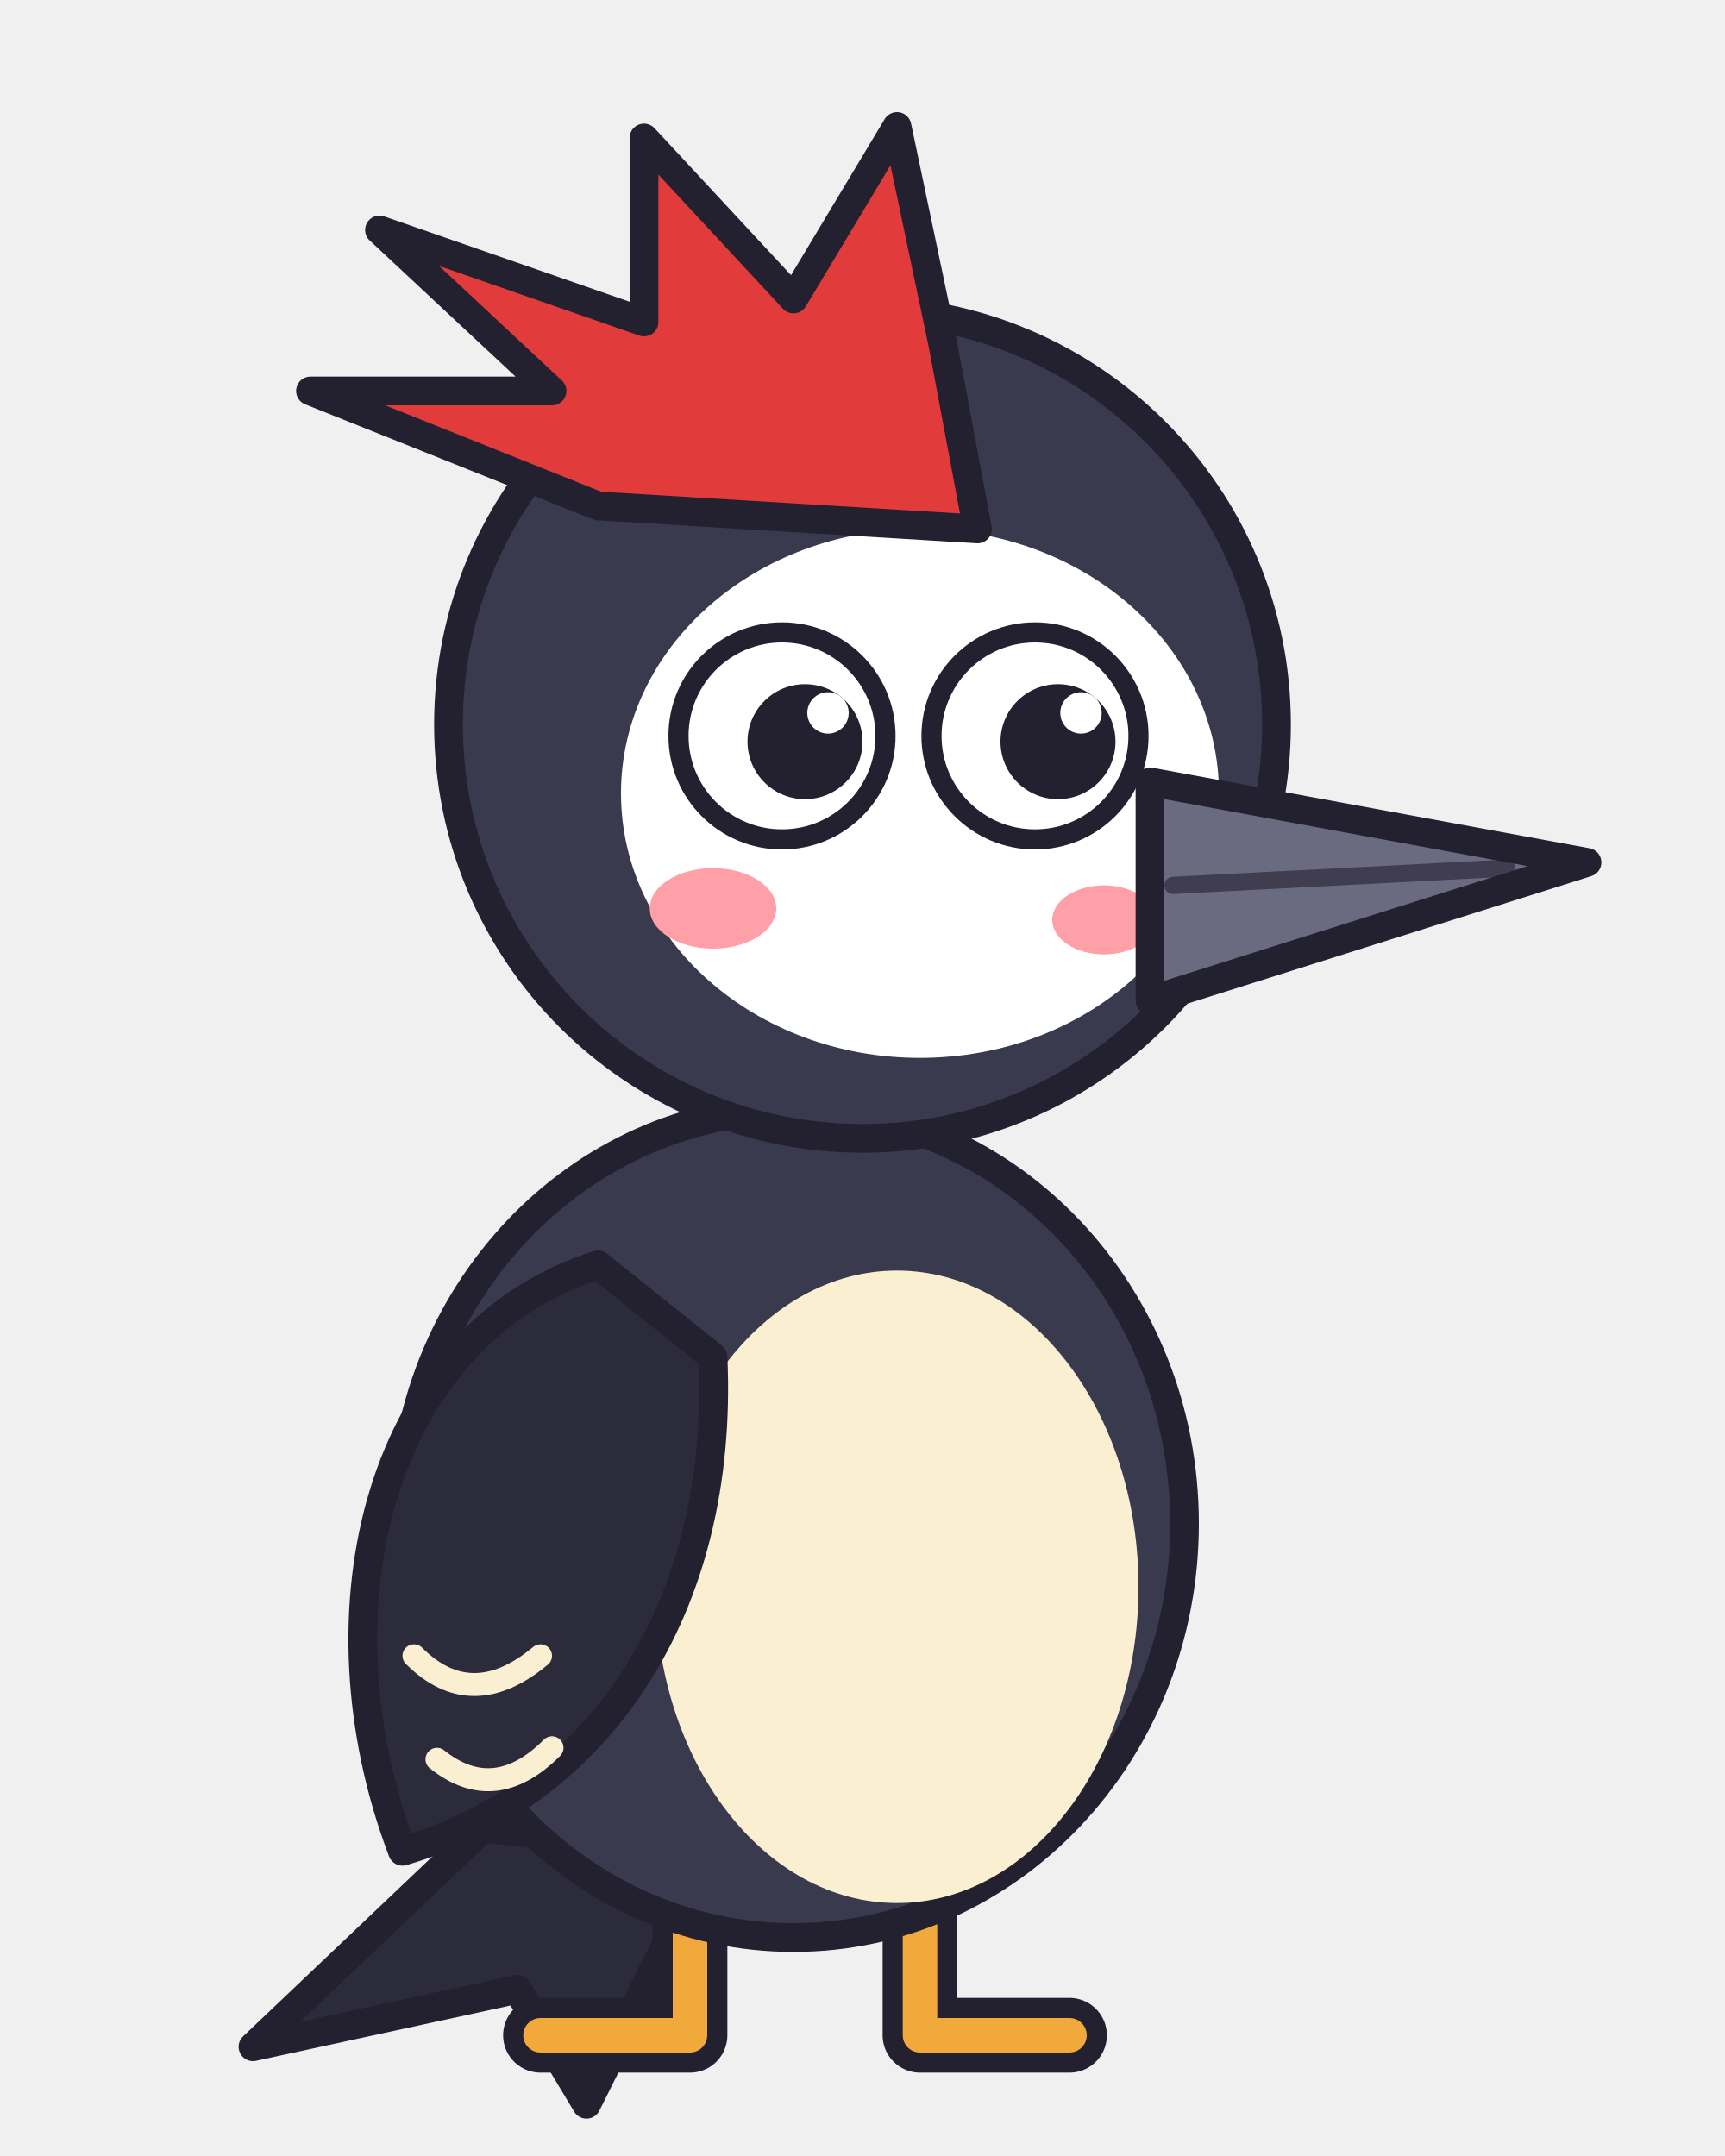
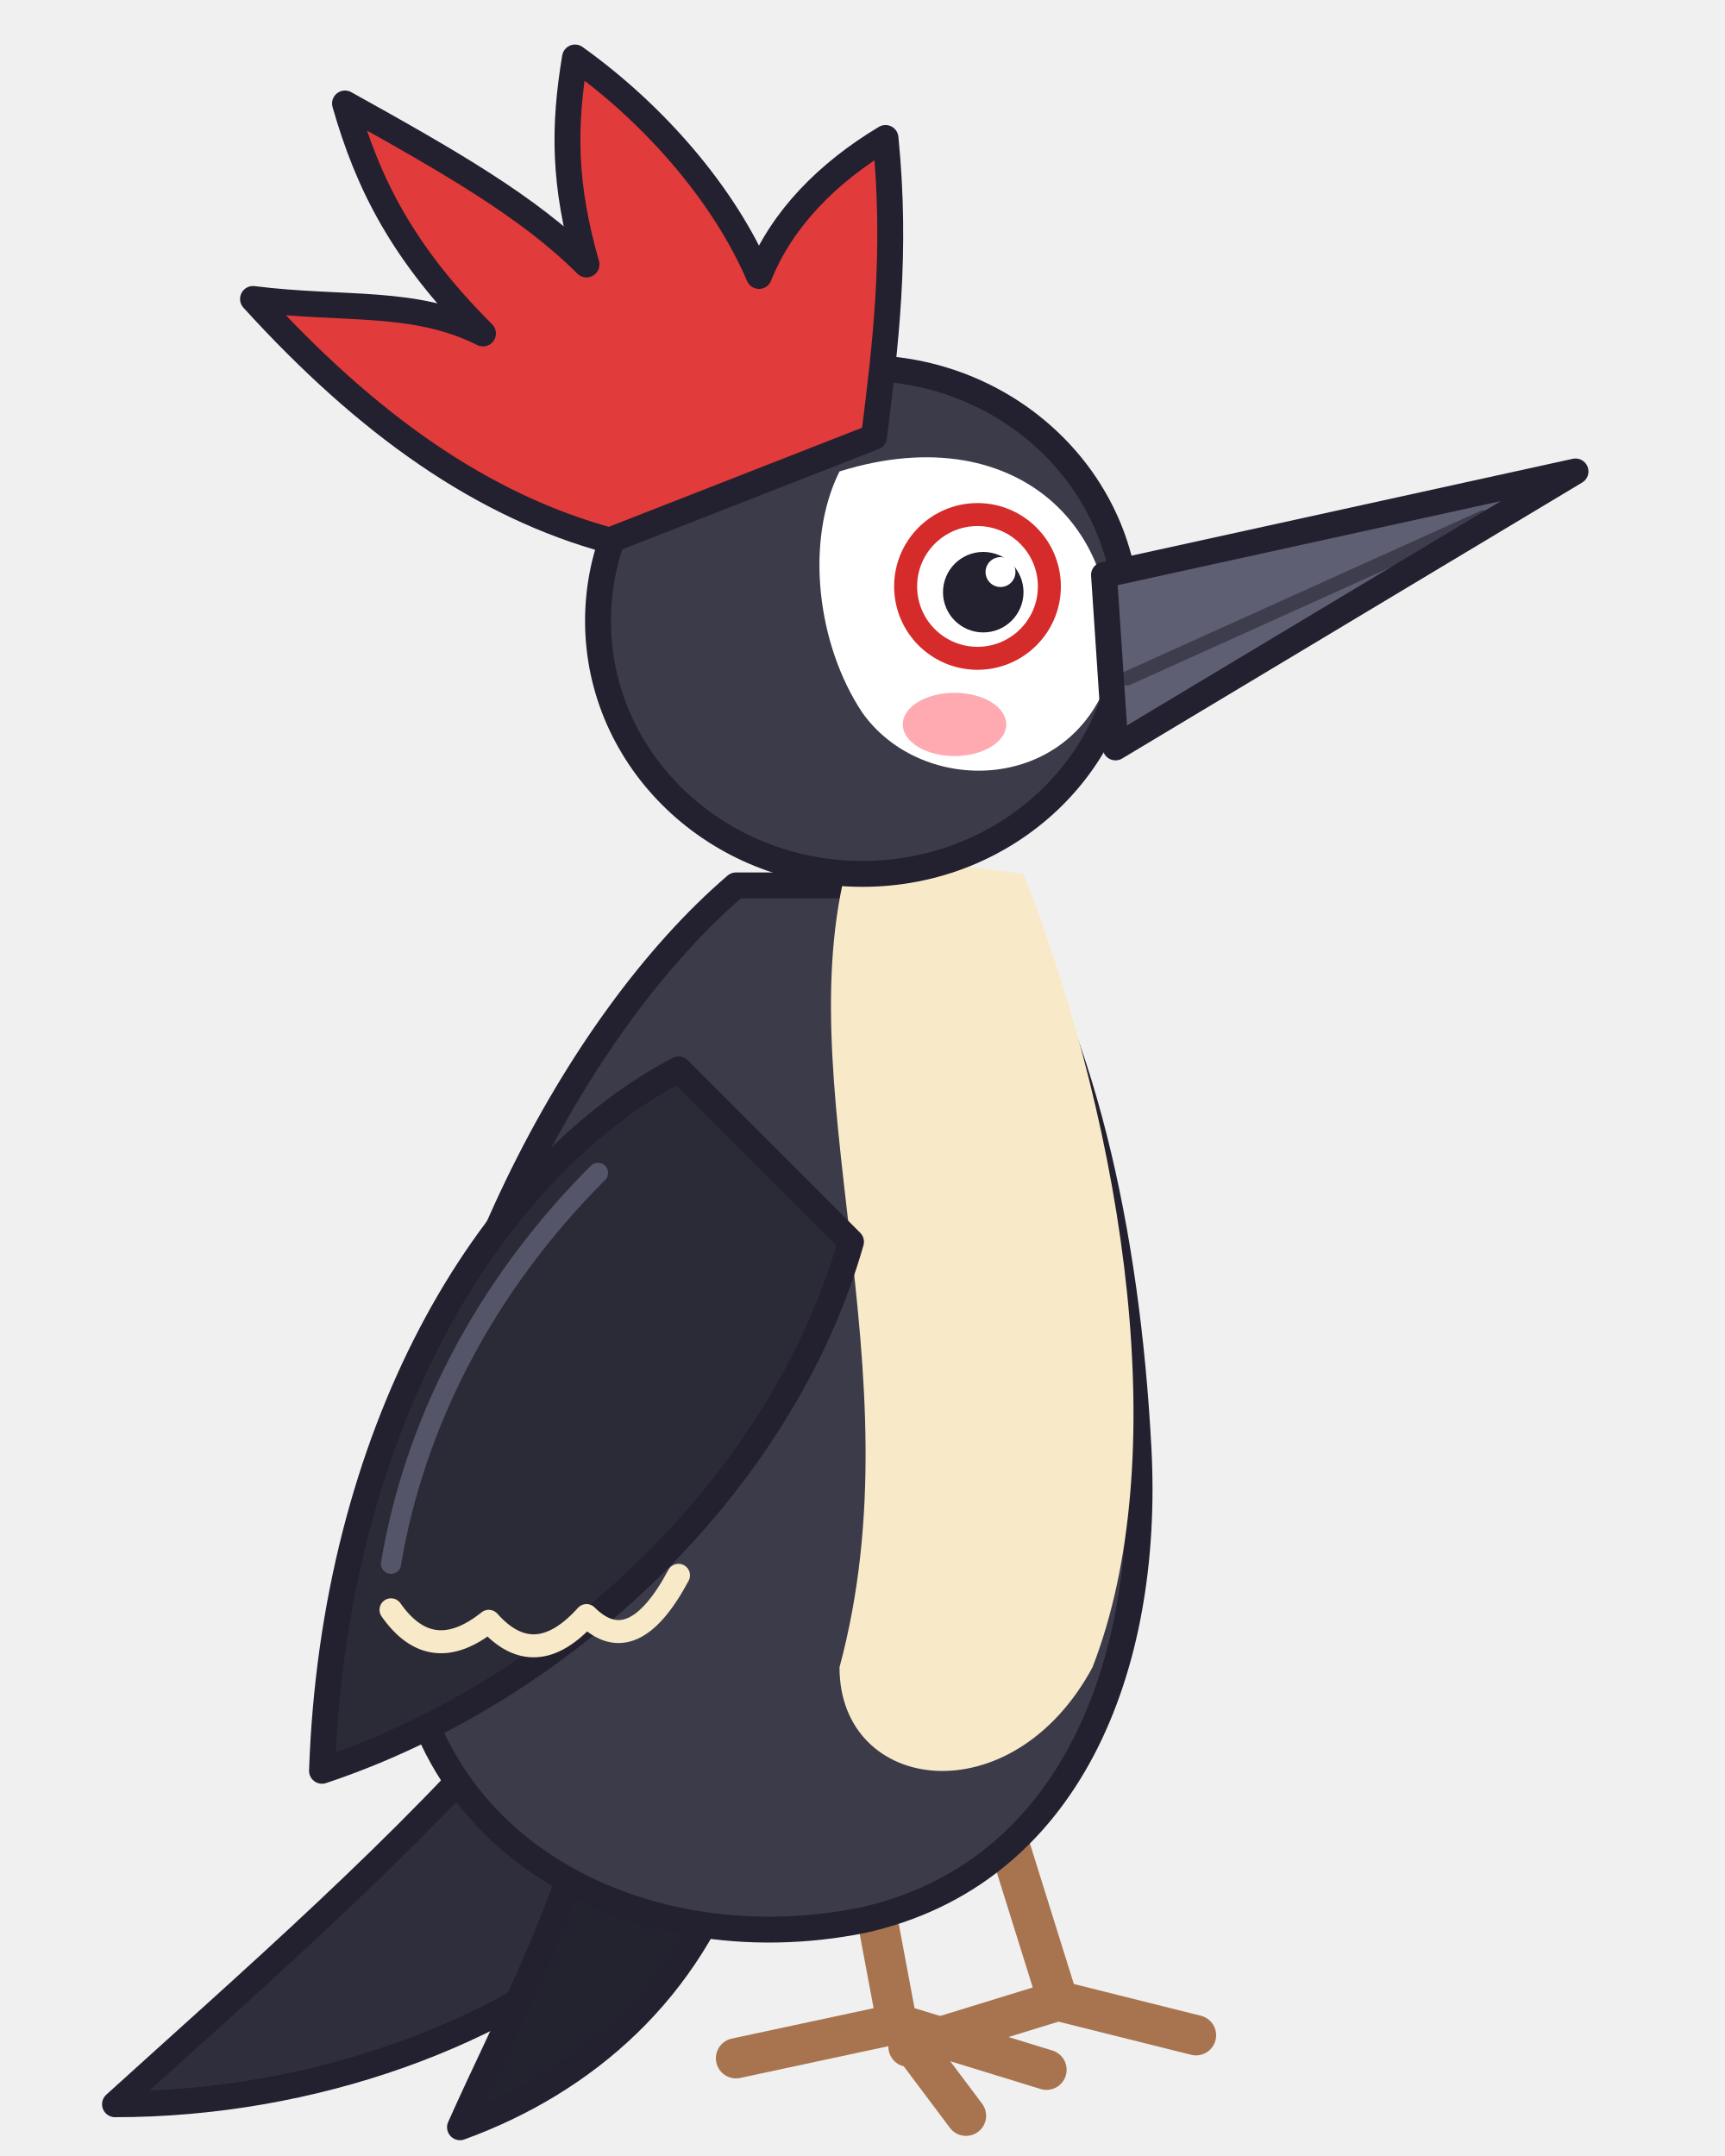
- <svg xmlns="http://www.w3.org/2000/svg" viewBox="0 -30 300 375" role="img" aria-label="Scola ağaçkakanı">
-   <g stroke="#23202f" stroke-width="5" stroke-linecap="round" stroke-linejoin="round">
+ <svg xmlns="http://www.w3.org/2000/svg" viewBox="0 -28 300 375" role="img" aria-label="Scola ağaçkakanı">
+   <g stroke="#23202f" stroke-width="4.5" stroke-linecap="round" stroke-linejoin="round">
    <g>
-       <path d="M84 288L44 326L90 316L102 336L124 292Z" fill="#2b2b3b" />
+       <path d="M92 268C72 292 42 318 20 338C54 338 88 326 110 306C120 296 124 284 124 274Z" fill="#2e2e3c" />
+       <path d="M104 282C98 306 88 324 80 342C102 334 120 318 128 294Z" fill="#23232f" />
    </g>
-     <g fill="none">
-       <path d="M120 296V324M120 324H94M160 296V324M160 324H186" stroke="#23202f" stroke-width="13" />
-       <path d="M120 296V324M120 324H94M160 296V324M160 324H186" stroke="#f2a93b" stroke-width="6" />
+     <g fill="none" stroke="#a8744f" stroke-width="7">
+       <path d="M150 292L156 324M156 324L128 330M156 324L182 332M156 324L168 340" />
+       <path d="M174 288L184 320M184 320L158 328M184 320L208 326" />
    </g>
    <g>
-       <ellipse cx="138" cy="235" rx="68" ry="72" fill="#3a3a4f" />
-       <ellipse cx="156" cy="246" rx="42" ry="55" fill="#fbefd2" stroke="none" />
+       <path d="M128 126C100 150 74 200 70 250C70 292 110 314 150 306C186 298 200 262 198 224C196 186 188 150 172 126Z" fill="#3b3b4a" />
+       <path d="M148 120C136 160 160 210 146 262C146 284 176 288 190 262C204 226 196 170 178 124Z" fill="#f8e9c8" stroke="none" />
      <g>
-         <path d="M104 190C66 202 54 250 70 292C104 282 126 250 124 206Z" fill="#2b2b3b" />
-         <path d="M72 258q10 10 22 0M76 276q10 8 20-2" fill="none" stroke="#fbefd2" stroke-width="4" />
+         <path d="M118 158C84 176 58 222 56 280C98 266 136 230 148 188Z" fill="#2b2b38" />
+         <path d="M104 176C84 196 72 220 68 244" fill="none" stroke="#55556a" stroke-width="3.5" />
+         <path d="M68 252q7 10 17 2q8 9 17-1q8 8 16-7" fill="none" stroke="#f8e9c8" stroke-width="4" />
      </g>
    </g>
    <g>
-       <circle cx="150" cy="96" r="72" fill="#3a3a4f" />
-       <ellipse cx="160" cy="108" rx="52" ry="46" fill="#fff" stroke="none" />
+       <ellipse cx="150" cy="80" rx="46" ry="44" fill="#3b3b4a" />
+       <path d="M146 54C178 44 198 66 192 92C184 110 160 110 150 96C142 84 140 66 146 54Z" fill="#fff" stroke="none" />
+       <ellipse cx="166" cy="98" rx="9" ry="5.5" fill="#ffa9b0" stroke="none" />
      <g>
-         <path d="M104 58L54 38L96 38L66 10L112 26L112 -6L138 22L156 -8L164 30L170 62Z" fill="#e23b3b" />
+         <path d="M106 66C84 60 64 46 44 24C60 26 72 24 84 30C70 16 64 4 60 -10C78 0 92 8 102 18C98 4 98 -6 100 -18C114 -8 126 6 132 20C136 10 144 2 154 -4C156 16 154 32 152 48Z" fill="#e23b3b" />
      </g>
-       <ellipse cx="124" cy="128" rx="11" ry="7" fill="#ff9fa8" stroke="none" />
-       <ellipse cx="192" cy="130" rx="9" ry="6" fill="#ff9fa8" stroke="none" />
      <g>
-         <circle cx="136" cy="98" r="18" fill="#fff" stroke-width="3.5" />
-         <circle cx="140" cy="99" r="10" fill="#23202f" stroke="none" />
-         <circle cx="144" cy="94" r="3.6" fill="#fff" stroke="none" />
-         <circle cx="180" cy="98" r="18" fill="#fff" stroke-width="3.5" />
-         <circle cx="184" cy="99" r="10" fill="#23202f" stroke="none" />
-         <circle cx="188" cy="94" r="3.6" fill="#fff" stroke="none" />
+         <circle cx="170" cy="74" r="12.5" fill="#fff" stroke="#d62b2b" stroke-width="4" />
+         <circle cx="171" cy="75" r="7" fill="#23202f" stroke="none" />
+         <circle cx="174" cy="71.5" r="2.6" fill="#fff" stroke="none" />
      </g>
-       <path d="M200 106L276 120L200 144Z" fill="#6a6a80" />
-       <path d="M204 124L262 121" fill="none" stroke-width="3" opacity=".6" />
+       <path d="M192 72L274 54L194 102Z" fill="#5f5f73" />
+       <path d="M196 90L258 62" fill="none" stroke-width="2.5" opacity=".55" />
    </g>
  </g>
</svg>
